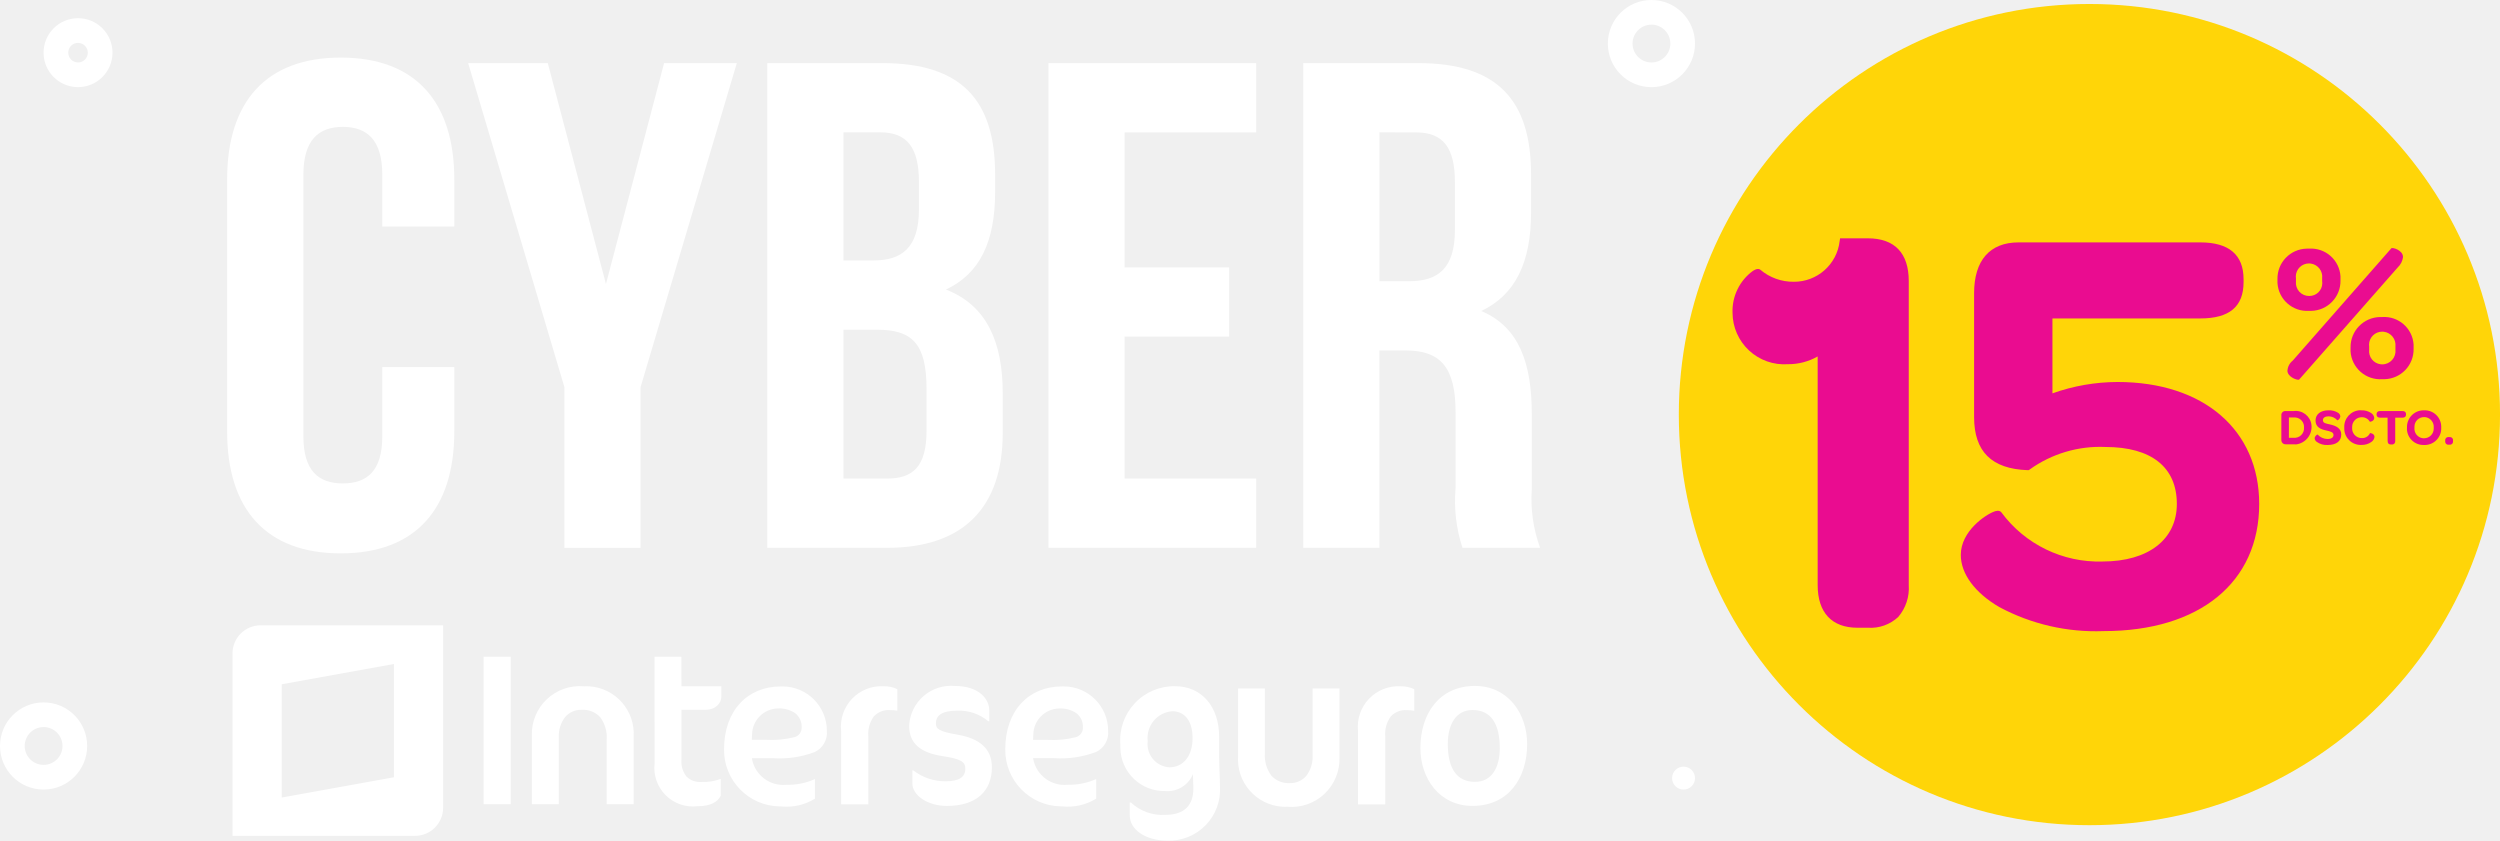
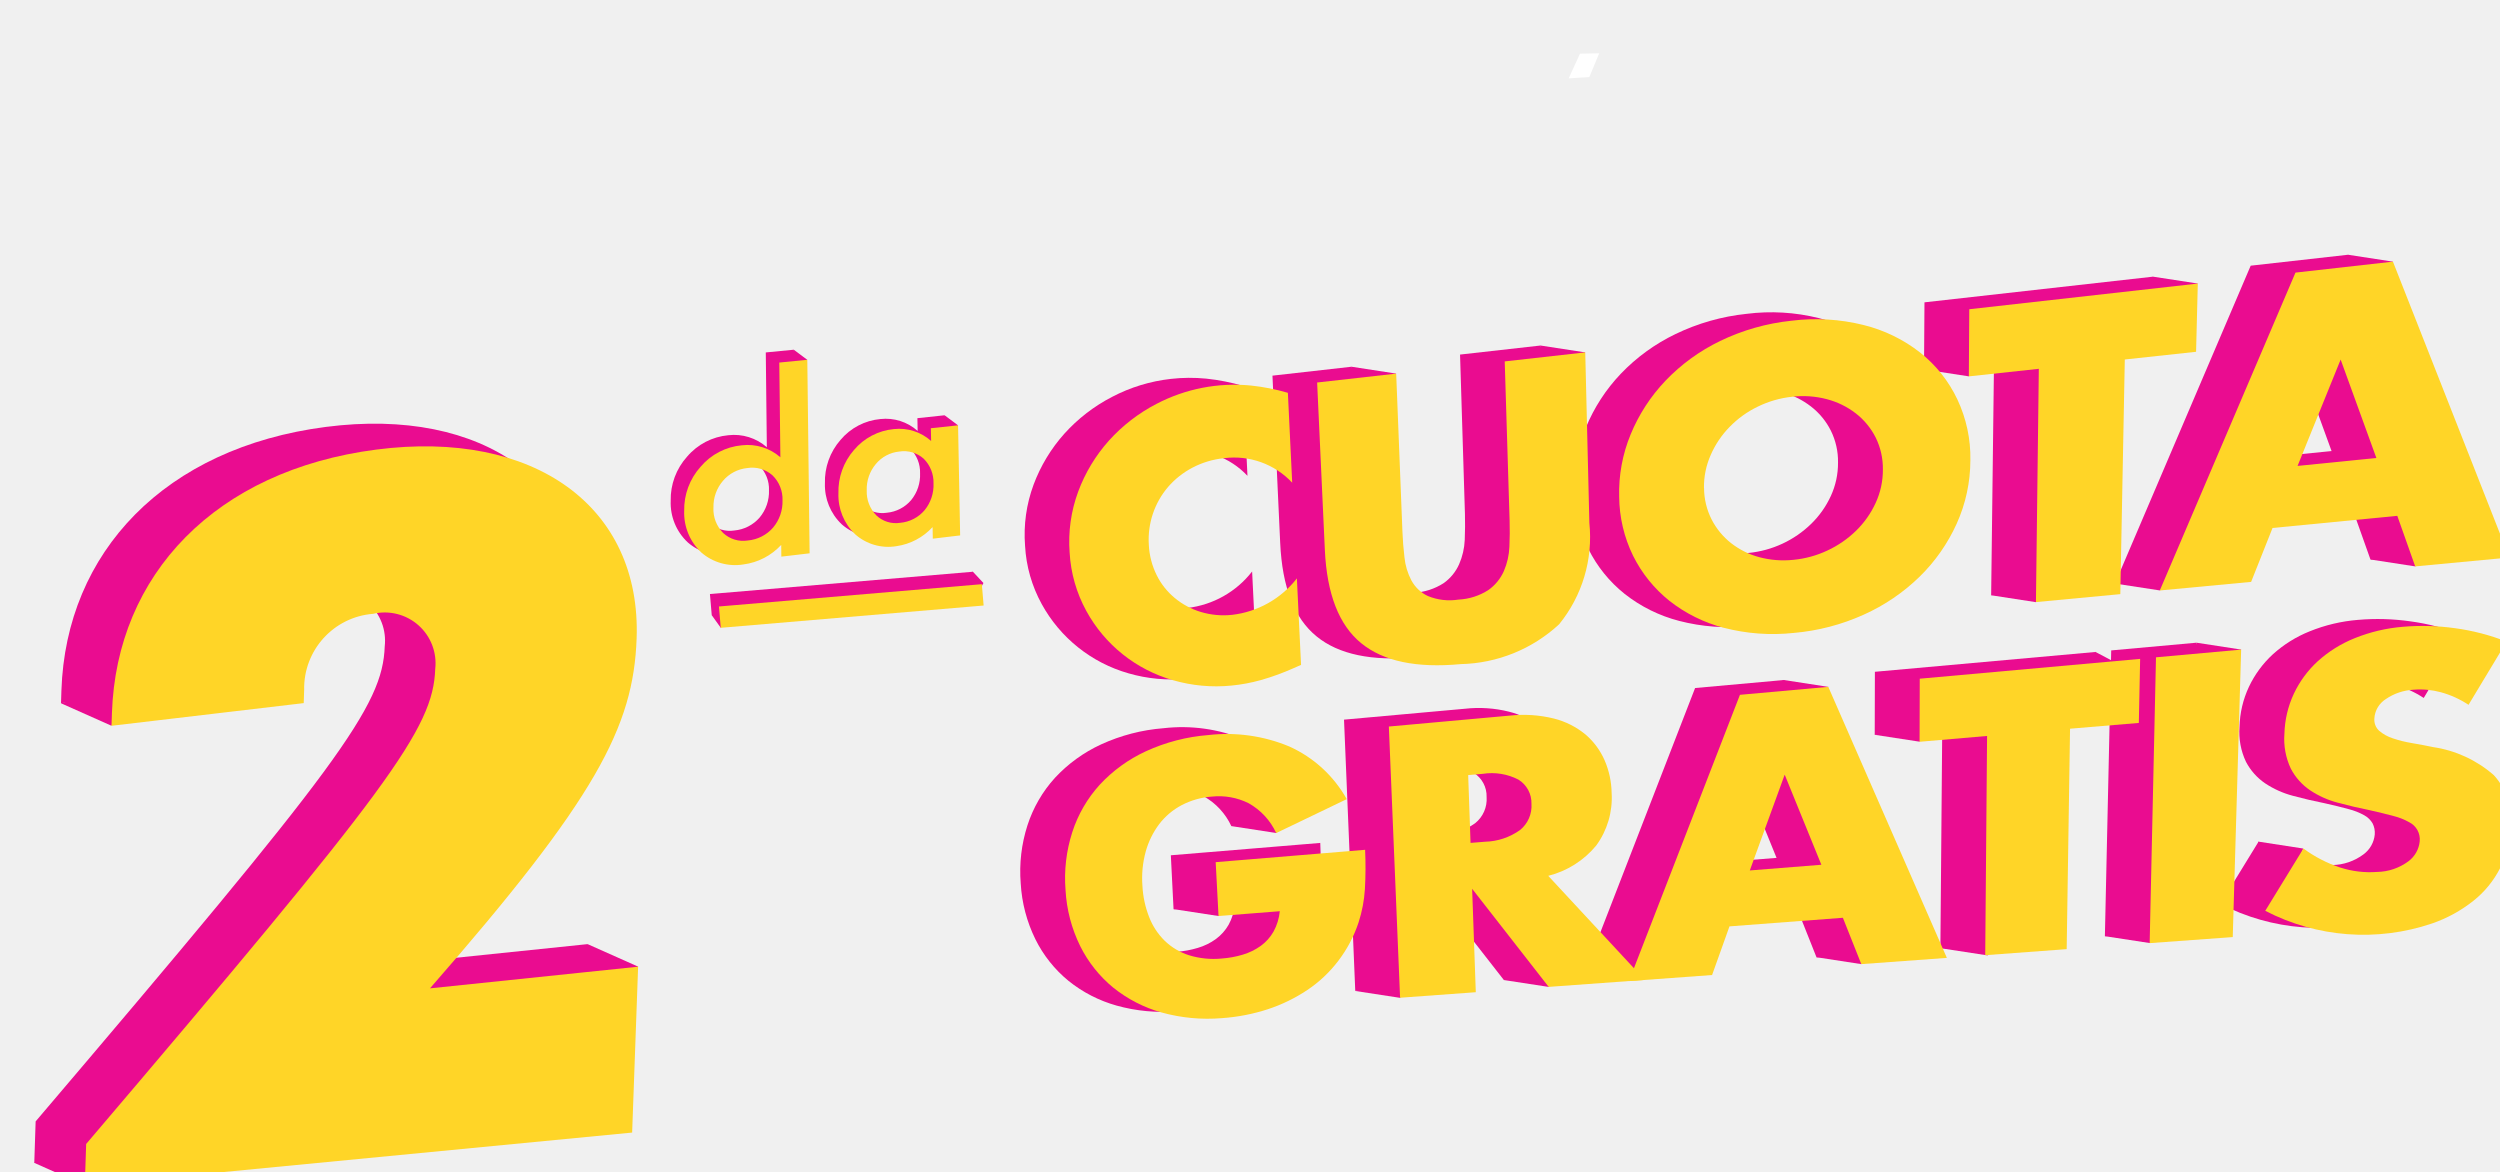
- <svg xmlns="http://www.w3.org/2000/svg" width="171.115" height="57.541" viewBox="0 0 171.115 57.541">
+ <svg xmlns="http://www.w3.org/2000/svg" width="127.947" height="59.969" viewBox="0 0 127.947 59.969">
  <defs>
-     <style>.a,.b{fill:#fff;}.b{fill-rule:evenodd;}.c{fill:#ffd508;}.d{fill:#ea0c90;}</style>
+     <style>.a{fill:#ea0c90;}.b{fill:#ffd527;}.c{fill:#fff;}</style>
  </defs>
-   <g transform="translate(-1095.731 -1670.03)">
-     <g transform="translate(1111.277 1670.303)">
-       <g transform="translate(0 3.669)">
-         <g transform="translate(0.369 38.858)">
-           <g transform="translate(0 0)">
-             <g transform="translate(17.188 2.149)">
-               <path class="a" d="M1174.118,1748.214c-2.268,0-3.876,1.637-3.883,4.29a3.865,3.865,0,0,0,3.808,3.921h.091a3.7,3.7,0,0,0,2.324-.53v-1.342a4.5,4.5,0,0,1-1.949.392,2.18,2.18,0,0,1-2.353-1.726l-.014-.095h1.417a6.88,6.88,0,0,0,2.865-.413,1.456,1.456,0,0,0,.849-1.459,3.037,3.037,0,0,0-3.036-3.039l-.124,0m.923,3.476a6.448,6.448,0,0,1-1.915.178h-.988l.005-.085.015-.27a1.808,1.808,0,0,1,1.78-1.793,1.929,1.929,0,0,1,1.165.32,1.16,1.16,0,0,1,.449.969.659.659,0,0,1-.511.681m3.213-.416v5.011h1.861v-4.651a2.054,2.054,0,0,1,.379-1.372,1.376,1.376,0,0,1,1.1-.429,2.981,2.981,0,0,1,.506.041V1748.4a2.056,2.056,0,0,0-.942-.2,2.772,2.772,0,0,0-2.905,3.064m-24.47,5.011h1.858v-10.094h-1.858Zm6.867-8.071a3.282,3.282,0,0,0-3.566,3.364v4.705h1.847V1751.7a2.112,2.112,0,0,1,.428-1.387,1.424,1.424,0,0,1,1.127-.5,1.6,1.6,0,0,1,1.269.495,2.277,2.277,0,0,1,.452,1.541v4.424h1.845v-4.6a3.255,3.255,0,0,0-3.028-3.467,3.166,3.166,0,0,0-.37,0m6.665-2.026h-1.838l.006,7.283a2.645,2.645,0,0,0,2.951,2.948c.853,0,1.366-.279,1.577-.723v-1.148a3.383,3.383,0,0,1-1.336.212,1.321,1.321,0,0,1-1-.359,1.657,1.657,0,0,1-.355-1.171v-3.409h1.61c.784,0,1.116-.5,1.12-.874v-.737h-2.729Z" transform="translate(-1153.78 -1746.178)" />
-               <g transform="translate(35.704 2.034)">
-                 <path class="a" d="M1214.613,1753.787a1.455,1.455,0,0,0,.849-1.459,3.036,3.036,0,0,0-3.035-3.037c-.041,0-.082,0-.123,0-2.269,0-3.878,1.637-3.883,4.29a3.864,3.864,0,0,0,3.807,3.921h.089a3.7,3.7,0,0,0,2.326-.53v-1.342a4.5,4.5,0,0,1-1.95.392,2.18,2.18,0,0,1-2.352-1.726l-.013-.095h1.417a6.867,6.867,0,0,0,2.864-.413m-4.288-.84.006-.085.013-.27a1.807,1.807,0,0,1,1.778-1.792,1.92,1.92,0,0,1,1.166.32,1.15,1.15,0,0,1,.45.97.661.661,0,0,1-.511.681,6.433,6.433,0,0,1-1.915.178Z" transform="translate(-1208.421 -1749.291)" />
-               </g>
-               <g transform="translate(59.848 2.026)">
-                 <path class="a" d="M1245.37,1752.349v5.01h1.863v-4.65a2.051,2.051,0,0,1,.379-1.372,1.374,1.374,0,0,1,1.1-.428,3.1,3.1,0,0,1,.506.04v-1.473a2.075,2.075,0,0,0-.942-.2,2.773,2.773,0,0,0-2.905,3.065" transform="translate(-1245.37 -1749.278)" />
-               </g>
-               <g transform="translate(29.124 2.002)">
-                 <path class="a" d="M1200.943,1757.454c-1.358,0-2.371-.742-2.371-1.542v-.889h.065a3.545,3.545,0,0,0,2.217.743c.9,0,1.342-.277,1.342-.86,0-.451-.262-.668-1.535-.858-1.558-.233-2.31-.888-2.31-2.082a2.872,2.872,0,0,1,3.133-2.723c1.674,0,2.352.915,2.352,1.674v.741h-.066a3.111,3.111,0,0,0-2.107-.726c-1.124,0-1.479.362-1.479.872,0,.392.22.554,1.479.772,1.53.262,2.352.976,2.352,2.229,0,1.66-1.095,2.648-3.077,2.648" transform="translate(-1198.351 -1749.242)" />
-               </g>
-               <g transform="translate(43.577 2.022)">
-                 <path class="a" d="M1227.262,1755.115c.014.319.029.742.029,1a3.491,3.491,0,0,1-3.614,3.724c-1.521,0-2.56-.784-2.56-1.717v-.889h.082a3.15,3.15,0,0,0,2.343.844c1.326,0,1.927-.669,1.927-1.805,0-.115,0-.276-.012-.409,0-.115-.013-.32-.013-.392v-.188a1.88,1.88,0,0,1-1.9,1.163,3,3,0,0,1-3.071-2.939c0-.078,0-.158,0-.236a3.693,3.693,0,0,1,3.749-4c1.836,0,3.011,1.427,3.011,3.437v1.339c0,.262.013.714.027,1.063m-4.914-2.082a1.592,1.592,0,0,0,1.48,1.794c.925,0,1.589-.735,1.589-2,0-1.235-.582-1.839-1.395-1.839a1.83,1.83,0,0,0-1.674,2.043" transform="translate(-1220.469 -1749.273)" />
-               </g>
-               <g transform="translate(64.117 2.001)">
-                 <path class="a" d="M1255.641,1749.241c2.265,0,3.569,1.9,3.569,3.976,0,2.358-1.3,4.235-3.737,4.235-2.266,0-3.569-1.878-3.569-3.96,0-2.36,1.3-4.252,3.738-4.252m-.17,1.648c-1.122,0-1.693.971-1.693,2.322,0,1.623.571,2.595,1.865,2.595,1.138,0,1.693-.972,1.693-2.307,0-1.638-.584-2.609-1.865-2.609" transform="translate(-1251.903 -1749.241)" />
-               </g>
-               <g transform="translate(51.626 2.169)">
-                 <path class="a" d="M1236.185,1757.6a3.282,3.282,0,0,0,3.554-3.376V1749.5H1237.9v4.589a2.129,2.129,0,0,1-.428,1.39,1.417,1.417,0,0,1-1.122.5,1.6,1.6,0,0,1-1.266-.5,2.3,2.3,0,0,1-.449-1.547V1749.5H1232.8v4.618a3.253,3.253,0,0,0,3.014,3.477,3.2,3.2,0,0,0,.376,0" transform="translate(-1232.787 -1749.497)" />
-               </g>
-             </g>
-             <path class="b" d="M1129.4,1742.889a1.925,1.925,0,0,0-1.925,1.925h0V1757.3h12.489a1.926,1.926,0,0,0,1.927-1.926V1742.89Zm9.124,10.4-7.681,1.388v-7.754l7.681-1.388Z" transform="translate(-1127.476 -1742.889)" />
-           </g>
+   <g transform="matrix(0.998, 0.07, -0.07, 0.998, -4853.099, -3485.491)">
+     <g transform="translate(5136.958 3140.563)">
+       <g transform="translate(0 10.406)">
+         <path class="a" d="M5955.7,3512.374a4.067,4.067,0,0,0-3.562-1.008,4.414,4.414,0,0,0-1.583.6,4.247,4.247,0,0,0-1.171,1.067,4.147,4.147,0,0,0-.778,3.025,3.909,3.909,0,0,0,.512,1.523,3.618,3.618,0,0,0,1.007,1.1,3.809,3.809,0,0,0,1.374.616,4.07,4.07,0,0,0,1.614.033,4.909,4.909,0,0,0,3.167-2.092l.525,4.4-.381.2a12.589,12.589,0,0,1-1.6.715,8.689,8.689,0,0,1-1.5.391,7.907,7.907,0,0,1-2.993-.067,7.357,7.357,0,0,1-4.674-3.227,6.963,6.963,0,0,1-1.056-2.912,7.352,7.352,0,0,1,.216-3.146,8.22,8.22,0,0,1,1.385-2.709,8.6,8.6,0,0,1,2.3-2.049,8.508,8.508,0,0,1,2.943-1.133,8.613,8.613,0,0,1,1.8-.14,10.692,10.692,0,0,1,1.917.24Z" transform="translate(-5944.514 -3507.558)" />
+       </g>
+       <g transform="translate(12.095 7.523)">
+         <path class="a" d="M6103.17,3472.449l.883,8.045q.071.638.2,1.3a3.235,3.235,0,0,0,.436,1.152,1.857,1.857,0,0,0,.895.738,2.892,2.892,0,0,0,1.574.075,3.1,3.1,0,0,0,1.5-.6,2.362,2.362,0,0,0,.717-1.016,3.477,3.477,0,0,0,.2-1.267q-.02-.681-.083-1.325l-.82-8.112,4.075-.75.822,8.691a7.038,7.038,0,0,1-1.181,5.277,7.653,7.653,0,0,1-4.878,2.385q-3.366.556-5.154-.711c-1.2-.844-1.925-2.384-2.187-4.63l-.994-8.515Z" transform="translate(-6099.167 -3470.689)" />
+       </g>
+       <g transform="translate(27.883 4.977)">
+         <path class="a" d="M6301.07,3447.93a7.816,7.816,0,0,1,.365-3.219,8.914,8.914,0,0,1,1.586-2.865,9.677,9.677,0,0,1,2.647-2.223,10.956,10.956,0,0,1,3.567-1.29,10.042,10.042,0,0,1,3.684-.042,7.658,7.658,0,0,1,3.007,1.212,6.75,6.75,0,0,1,2.061,2.253,7.009,7.009,0,0,1,.879,3.067,7.894,7.894,0,0,1-.472,3.271,8.918,8.918,0,0,1-1.7,2.838,9.89,9.89,0,0,1-2.714,2.139,11.025,11.025,0,0,1-3.51,1.185,9.963,9.963,0,0,1-3.582-.011,7.558,7.558,0,0,1-2.883-1.186,6.817,6.817,0,0,1-2.01-2.164A7.032,7.032,0,0,1,6301.07,3447.93Zm4.3-.751a3.568,3.568,0,0,0,.5,1.583,3.674,3.674,0,0,0,1.076,1.138,4.021,4.021,0,0,0,1.493.614,4.763,4.763,0,0,0,1.748.014,5.334,5.334,0,0,0,3.093-1.712,4.767,4.767,0,0,0,.9-1.488,4.017,4.017,0,0,0,.247-1.729,3.55,3.55,0,0,0-.483-1.611,3.6,3.6,0,0,0-1.1-1.158,4.111,4.111,0,0,0-1.531-.621,4.777,4.777,0,0,0-1.773,0,5.252,5.252,0,0,0-1.719.627,5.128,5.128,0,0,0-1.367,1.132,4.843,4.843,0,0,0-.864,1.5A4.026,4.026,0,0,0,6305.37,3447.179Z" transform="translate(-6301.035 -3438.142)" />
+       </g>
+       <g transform="translate(45.113 1.817)">
+         <path class="a" d="M6529.464,3401.865l.609,11.99-4.273.708-.689-11.914-3.545.637-.217-3.43,11.57-2.128.155,3.489Z" transform="translate(-6521.349 -3397.728)" />
+       </g>
+       <g transform="translate(55.838 0)">
+         <path class="a" d="M6670.336,3387.454l-6.324,1.066-.9,2.827-4.628.766,5.788-16.707,4.931-.907,7.007,14.682-4.775.79Zm-1.274-2.879-2.178-4.893-1.816,5.582Z" transform="translate(-6658.481 -3374.499)" />
+       </g>
+       <g transform="translate(0.994 28.264)">
+         <path class="a" d="M5964.863,3742.485l7.581-1.165a19.025,19.025,0,0,1,.13,2.007,6.76,6.76,0,0,1-1.1,3.754,6.573,6.573,0,0,1-1.476,1.6,8.253,8.253,0,0,1-1.949,1.122,9.567,9.567,0,0,1-2.3.618,8.767,8.767,0,0,1-3.117-.071,6.886,6.886,0,0,1-2.546-1.093,6.462,6.462,0,0,1-1.833-2,7.412,7.412,0,0,1-.951-2.805,7.689,7.689,0,0,1,.137-2.982,6.649,6.649,0,0,1,1.231-2.519,7.494,7.494,0,0,1,2.234-1.872,9.417,9.417,0,0,1,3.132-1.052,8.288,8.288,0,0,1,4.169.292,6.366,6.366,0,0,1,3.12,2.481l-3.477,1.984a3.387,3.387,0,0,0-1.516-1.425,3.426,3.426,0,0,0-1.9-.2,3.97,3.97,0,0,0-1.511.545,3.5,3.5,0,0,0-1.074,1.042,4.211,4.211,0,0,0-.591,1.449,5.543,5.543,0,0,0,.4,3.33,3.492,3.492,0,0,0,.883,1.159,3.144,3.144,0,0,0,1.291.653,4.266,4.266,0,0,0,1.683.051,4.951,4.951,0,0,0,1.06-.274,3.038,3.038,0,0,0,.886-.513,2.353,2.353,0,0,0,.6-.774,2.624,2.624,0,0,0,.242-1.062l-3.106.466Z" transform="translate(-5957.223 -3735.89)" />
+       </g>
+       <g transform="translate(16.985 26.221)">
+         <path class="a" d="M6175.652,3722.884l-4.88.7-4.256-4.733.555,5.266-3.843.553-1.544-13.8,6.125-.988a6.4,6.4,0,0,1,2.266-.009,4.088,4.088,0,0,1,1.669.7,3.681,3.681,0,0,1,1.071,1.25,4.344,4.344,0,0,1,.473,1.645,4.109,4.109,0,0,1-.6,2.736,4.638,4.638,0,0,1-2.338,1.717Zm-9.382-6.367.738-.112a3.216,3.216,0,0,0,1.737-.718,1.571,1.571,0,0,0,.492-1.38,1.4,1.4,0,0,0-.753-1.191,2.966,2.966,0,0,0-1.837-.167l-.741.117Z" transform="translate(-6161.683 -3709.773)" />
+       </g>
+       <g transform="translate(30.151 23.72)">
+         <path class="a" d="M6340.718,3689.52l-5.756.845-.713,2.545-4.219.606,4.637-15,4.481-.723,7.021,13.406-4.342.625Zm-1.286-2.628-2.193-4.468-1.439,5.013Z" transform="translate(-6330.03 -3677.788)" />
+       </g>
+       <g transform="translate(43.905 21.169)">
+         <path class="a" d="M6513.751,3649l.616,11.261-4.133.594-.691-11.193-3.424.539-.217-3.22,11.176-1.8.16,3.273Z" transform="translate(-6505.902 -3645.174)" />
+       </g>
+       <g transform="translate(55.891 20.342)">
+         <path class="a" d="M6663.469,3634.6l.6,14.7-4.218.606-.7-14.608Z" transform="translate(-6659.154 -3634.601)" />
+       </g>
+       <g transform="translate(62.362 18.457)">
+         <path class="a" d="M6751.533,3614.38a4.908,4.908,0,0,0-1.463-.545,4.124,4.124,0,0,0-1.4-.03,2.766,2.766,0,0,0-1.381.58,1.253,1.253,0,0,0-.51,1.021.752.752,0,0,0,.289.613,1.967,1.967,0,0,0,.715.338,5.7,5.7,0,0,0,.992.174c.368.037.736.081,1.1.132a6.05,6.05,0,0,1,3.2,1.212,3.392,3.392,0,0,1,1.05,2.608,5.058,5.058,0,0,1-.4,2.125,5.205,5.205,0,0,1-1.245,1.754,7.123,7.123,0,0,1-2.021,1.3,10.9,10.9,0,0,1-8.565-.046l1.727-3.315a6.626,6.626,0,0,0,1.949.842,4.971,4.971,0,0,0,1.885.092,2.735,2.735,0,0,0,1.568-.661,1.424,1.424,0,0,0,.5-1.052,1.066,1.066,0,0,0-.149-.557,1.11,1.11,0,0,0-.454-.385,3.29,3.29,0,0,0-.823-.259c-.337-.068-.746-.138-1.222-.211-.568-.072-1.122-.162-1.667-.269a4.728,4.728,0,0,1-1.46-.536,3.034,3.034,0,0,1-1.057-1.031,3.539,3.539,0,0,1-.454-1.761,5.083,5.083,0,0,1,.336-2.075,5.383,5.383,0,0,1,1.1-1.741,6.294,6.294,0,0,1,1.8-1.308,8.362,8.362,0,0,1,2.429-.759,11.74,11.74,0,0,1,2.659-.113,11.327,11.327,0,0,1,2.681.495Z" transform="translate(-6741.889 -3610.49)" />
+       </g>
+       <g transform="translate(15.681 9.284)">
+         <path class="a" d="M6145.433,3493.2l2.313.192-2.727,2.3Z" transform="translate(-6145.019 -3493.203)" />
+       </g>
+       <g transform="translate(25.48 7.523)">
+         <path class="a" d="M6270.5,3470.689l2.31.191s-1.774,2.879-2.266,2.4S6270.5,3470.689,6270.5,3470.689Z" transform="translate(-6270.308 -3470.689)" />
+       </g>
+       <g transform="translate(55.59 1.817)">
+         <path class="a" d="M6656.4,3397.728l2.309.191-1.9,1.7-1.5-.749Z" transform="translate(-6655.305 -3397.728)" />
+       </g>
+       <g transform="translate(45.331 5.718)">
+         <path class="a" d="M6524.131,3449.266l2.312.191.938-1.368-2.33-.478Z" transform="translate(-6524.131 -3447.611)" />
+       </g>
+       <g transform="translate(55.838 16.592)">
+         <path class="a" d="M6658.481,3587.671l2.311.19,1.1-.756-.156-.457Z" transform="translate(-6658.481 -3586.649)" />
+       </g>
+       <g transform="translate(68.79 14.004)">
+         <path class="a" d="M6824.086,3555.022l2.313.192.512-.456-.018-.89-.9-.313Z" transform="translate(-6824.086 -3553.554)" />
+       </g>
+       <g transform="translate(64.979)">
+         <path class="a" d="M6776.938,3374.5l2.31.191-1.12,1.991-2.77-.276Z" transform="translate(-6775.357 -3374.499)" />
+       </g>
+       <g transform="translate(59.773 20.342)">
+         <path class="a" d="M6709.224,3634.6l2.311.192-2.747,2.59Z" transform="translate(-6708.787 -3634.602)" />
+       </g>
+       <g transform="translate(54.253 21.169)">
+         <path class="a" d="M6639.04,3645.174l1.906.842.351.575-2.679.625-.4-.521Z" transform="translate(-6638.213 -3645.174)" />
+       </g>
+       <g transform="translate(49.563 16.71)">
+         <path class="a" d="M6578.239,3590.1l2.309.192,1.483-.957-1.208-1.177Z" transform="translate(-6578.239 -3588.155)" />
+       </g>
+       <g transform="translate(64.086 30.27)">
+         <path class="a" d="M6763.934,3761.543l2.31.192-.353,1.229-1.866-.5Z" transform="translate(-6763.934 -3761.543)" />
+       </g>
+       <g transform="translate(41.948 36.375)">
+         <path class="a" d="M6480.874,3840.974l2.313.191.549-.6-.941-.965Z" transform="translate(-6480.874 -3839.597)" />
+       </g>
+       <g transform="translate(48.238 35.352)">
+         <path class="a" d="M6561.294,3828.019l2.437.2.6-1.081-.841-.613Z" transform="translate(-6561.294 -3826.525)" />
+       </g>
+       <g transform="translate(56.589 34.396)">
+         <path class="a" d="M6668.073,3815.543l2.313.19.574-.771-.414-.668Z" transform="translate(-6668.073 -3814.294)" />
+       </g>
+       <g transform="translate(44.122 25.006)">
+         <path class="a" d="M6508.674,3695.419l2.312.191.67-.905-.252-.472Z" transform="translate(-6508.674 -3694.233)" />
+       </g>
+       <g transform="translate(18.529 39.739)">
+         <path class="a" d="M6181.43,3884l2.31.19,1.022-.959-.481-.612Z" transform="translate(-6181.43 -3882.615)" />
+       </g>
+       <g transform="translate(26.074 38.824)">
+         <path class="a" d="M6277.9,3872.13l2.313.19.911-1.294-1.624-.106Z" transform="translate(-6277.903 -3870.92)" />
+       </g>
+       <g transform="translate(37.407 23.72)">
+         <path class="a" d="M6424.677,3677.788l2.311.192-.835,2.03-3.338-.776Z" transform="translate(-6422.814 -3677.788)" />
+       </g>
+       <g transform="translate(11.625 30.764)">
+         <path class="a" d="M6093.154,3770.251l2.313.191.554-1.42-1.858-1.163Z" transform="translate(-6093.154 -3767.86)" />
+       </g>
+       <g transform="translate(8.982 36.307)">
+         <path class="a" d="M6059.365,3840.028l2.313.191.637-1.236-1.876-.247Z" transform="translate(-6059.365 -3838.736)" />
+       </g>
+     </g>
+     <g transform="translate(5088.378 3156.211)">
+       <path class="a" d="M5351.134,3600.414l.29,8.487-27.743,4.656-.079-2.121c14.24-19.322,16.221-22.433,16.114-25.486a2.6,2.6,0,0,0-3.374-2.593,3.824,3.824,0,0,0-3.241,4.12l.024.683L5323.4,3590l-.025-.647c-.261-7.089,4.424-12.758,12.547-14.395,7.986-1.608,13.733,1.961,13.963,8.71.155,4.518-1.5,8.31-9.294,18.592Z" transform="translate(-5323.365 -3574.581)" />
+       <g transform="translate(0.034 14.377)">
+         <path class="a" d="M5323.8,3759.463l2.661.969.488-1.364-.011-.653Z" transform="translate(-5323.804 -3758.415)" />
+       </g>
+       <g transform="translate(26.181 25.833)">
+         <path class="a" d="M5659.708,3904.888l2.659.968-2.167,2-2.081-.495Z" transform="translate(-5658.119 -3904.888)" />
+       </g>
+       <g transform="translate(0.315 37.148)">
+         <path class="a" d="M5327.392,4051.4l2.659.97.732-1.751s.3-.468-.01-.573-1.411-.475-1.411-.475l-.693.4Z" transform="translate(-5327.392 -4049.573)" />
+       </g>
+       <g transform="translate(2.659 0.97)">
+         <path class="b" d="M5385.135,3612.815l.289,8.486-27.742,4.656-.079-2.12c14.239-19.322,16.22-22.433,16.113-25.486a2.6,2.6,0,0,0-3.371-2.594,3.825,3.825,0,0,0-3.243,4.12l.025.684-9.727,1.845-.024-.649c-.263-7.088,4.422-12.758,12.545-14.393,7.987-1.609,13.734,1.96,13.963,8.709.156,4.518-1.5,8.309-9.293,18.592Z" transform="translate(-5357.366 -3586.981)" />
+       </g>
+     </g>
+     <g transform="translate(5118.787 3150.973)">
+       <g transform="translate(0)">
+         <path class="a" d="M5716.5,3507.85l1.42-.239.81,9.866-1.431.273-.047-.6a3.174,3.174,0,0,1-1.857,1.134,2.635,2.635,0,0,1-2.2-.464,2.764,2.764,0,0,1-1.016-2.057,3.268,3.268,0,0,1,.679-2.314,3.142,3.142,0,0,1,2.026-1.24,2.542,2.542,0,0,1,2.009.475Zm-2.84,7.636a1.724,1.724,0,0,0,.587,1.263,1.5,1.5,0,0,0,1.284.3,1.94,1.94,0,0,0,1.245-.75,2.061,2.061,0,0,0,.381-1.423,1.689,1.689,0,0,0-.6-1.239,1.56,1.56,0,0,0-1.311-.283,1.875,1.875,0,0,0-1.2.742A2.014,2.014,0,0,0,5713.66,3515.486Z" transform="translate(-5712.165 -3507.611)" />
+         <g transform="translate(7.809 2.805)">
+           <path class="a" d="M5816.511,3543.728l1.377-.245.5,5.611-1.384.263-.053-.592a3.1,3.1,0,0,1-1.776,1.107,2.554,2.554,0,0,1-2.149-.46,2.764,2.764,0,0,1-1-2.023,3.226,3.226,0,0,1,.639-2.276,3.026,3.026,0,0,1,1.96-1.208,2.447,2.447,0,0,1,1.944.473Zm-3.051,3.4a1.734,1.734,0,0,0,.58,1.243,1.445,1.445,0,0,0,1.246.293,1.856,1.856,0,0,0,1.2-.733,2.025,2.025,0,0,0,.359-1.4,1.7,1.7,0,0,0-.589-1.221,1.506,1.506,0,0,0-1.272-.28,1.78,1.78,0,0,0-1.154.726A1.978,1.978,0,0,0,5813.46,3547.123Z" transform="translate(-5812.013 -3543.482)" />
        </g>
-         <g transform="translate(0 0)">
-           <path class="a" d="M1142.46,1704.605v4.409c0,5.309-2.654,8.342-7.773,8.342s-7.776-3.033-7.776-8.342v-17.251c0-5.308,2.654-8.342,7.776-8.342s7.773,3.033,7.773,8.342v3.223h-4.929v-3.555c0-2.37-1.045-3.267-2.7-3.267s-2.7.9-2.7,3.267v17.915c0,2.37,1.046,3.222,2.7,3.222s2.7-.85,2.7-3.222v-4.74Z" transform="translate(-1126.911 -1683.422)" />
-           <g transform="translate(16.497 0.377)">
-             <path class="a" d="M1158.746,1706.18,1152.158,1684h5.451l3.981,15.119L1165.57,1684h4.977l-6.588,22.181v11h-5.213Z" transform="translate(-1152.158 -1683.999)" />
-           </g>
-           <g transform="translate(36.973 0.378)">
-             <path class="a" d="M1199.087,1691.631v1.185c0,3.412-1.046,5.593-3.365,6.683,2.8,1.09,3.886,3.6,3.886,7.109v2.7c0,5.119-2.7,7.869-7.915,7.869h-8.2V1684h7.867C1196.763,1684,1199.087,1686.512,1199.087,1691.631Zm-10.38-2.892v8.769h2.038c1.943,0,3.128-.852,3.128-3.507v-1.851c0-2.369-.805-3.411-2.654-3.411Zm0,13.509v10.189h2.986c1.754,0,2.7-.806,2.7-3.267v-2.891c0-3.081-1-4.029-3.365-4.029Z" transform="translate(-1183.494 -1684.001)" />
-           </g>
-           <g transform="translate(56.216 0.377)">
-             <path class="a" d="M1218.154,1697.981h7.156v4.739h-7.156v9.716h9.008v4.739h-14.218V1684h14.218v4.74h-9.005Z" transform="translate(-1212.943 -1683.999)" />
-           </g>
-           <g transform="translate(73.653 0.378)">
-             <path class="a" d="M1250.53,1717.176a10.212,10.212,0,0,1-.474-4.077v-5.213c0-3.081-1.045-4.218-3.413-4.218h-1.8v13.508h-5.213V1684h7.867c5.4,0,7.726,2.512,7.726,7.631v2.606c0,3.411-1.09,5.64-3.413,6.73,2.606,1.09,3.463,3.6,3.463,7.061v5.118a9.774,9.774,0,0,0,.569,4.029Zm-5.685-28.438v10.19h2.038c1.944,0,3.128-.852,3.128-3.506v-3.267c0-2.37-.805-3.412-2.654-3.412Z" transform="translate(-1239.627 -1684)" />
+         <g transform="translate(5.49 0)">
+           <path class="a" d="M5782.63,3507.611l.724.466-.3.45-.688-.143Z" transform="translate(-5782.367 -3507.611)" />
+         </g>
+         <g transform="translate(13.328 2.805)">
+           <path class="a" d="M5882.932,3543.481l.723.466-.372.727-.706-.089v-.094Z" transform="translate(-5882.576 -3543.481)" />
+         </g>
+         <g transform="translate(0.723 0.466)">
+           <path class="b" d="M5725.74,3513.806l1.42-.241.81,9.867-1.43.271-.049-.6a3.178,3.178,0,0,1-1.857,1.133,2.635,2.635,0,0,1-2.2-.464,2.784,2.784,0,0,1-1.016-2.058,3.274,3.274,0,0,1,.682-2.312,3.134,3.134,0,0,1,2.026-1.24,2.546,2.546,0,0,1,2.009.474Zm-2.842,7.634a1.735,1.735,0,0,0,.589,1.265,1.5,1.5,0,0,0,1.284.294,1.941,1.941,0,0,0,1.245-.751,2.065,2.065,0,0,0,.382-1.422,1.7,1.7,0,0,0-.6-1.239,1.562,1.562,0,0,0-1.312-.283,1.873,1.873,0,0,0-1.2.743A2.016,2.016,0,0,0,5722.9,3521.439Z" transform="translate(-5721.403 -3513.565)" />
+           <g transform="translate(7.809 2.805)">
+             <path class="b" d="M5825.75,3549.68l1.378-.245.5,5.61-1.384.264-.052-.592a3.1,3.1,0,0,1-1.777,1.105,2.552,2.552,0,0,1-2.149-.459,2.769,2.769,0,0,1-1-2.023,3.24,3.24,0,0,1,.64-2.276,3.033,3.033,0,0,1,1.96-1.208,2.448,2.448,0,0,1,1.943.474Zm-3.05,3.4a1.728,1.728,0,0,0,.58,1.243,1.443,1.443,0,0,0,1.245.293,1.845,1.845,0,0,0,1.2-.733,2.033,2.033,0,0,0,.358-1.4,1.712,1.712,0,0,0-.587-1.22,1.51,1.51,0,0,0-1.273-.28,1.783,1.783,0,0,0-1.157.726A1.986,1.986,0,0,0,5822.7,3553.076Z" transform="translate(-5821.252 -3549.435)" />
          </g>
        </g>
      </g>
-       <g transform="translate(99.362 0)">
-         <circle class="c" cx="28.104" cy="28.104" r="28.104" />
-         <g transform="translate(3.675 16.039)">
-           <path class="d" d="M1309.251,1707.855h-1.9l-.03.189a3.14,3.14,0,0,1-3.149,2.785,3.475,3.475,0,0,1-2.281-.825l-.037-.023c-.116-.058-.264-.027-.465.1a3.4,3.4,0,0,0-1.4,2.877,3.542,3.542,0,0,0,3.793,3.513,4.061,4.061,0,0,0,2.034-.53v15.649c0,1.882.967,2.919,2.721,2.919h.714a2.769,2.769,0,0,0,2.089-.747,3.039,3.039,0,0,0,.711-2.171v-20.813C1312.051,1708.867,1311.083,1707.855,1309.251,1707.855Z" transform="translate(-1299.987 -1707.855)" />
-           <g transform="translate(15.627 0.28)">
-             <path class="d" d="M1339.136,1717.918a13.347,13.347,0,0,0-4.453.778v-5.128h10.124c1.991,0,2.958-.812,2.958-2.483v-.2c0-1.674-1-2.522-2.958-2.522h-12.448c-1.959,0-3.038,1.234-3.038,3.474v8.484c0,2.357,1.2,3.546,3.664,3.632h.08l.063-.048a8.255,8.255,0,0,1,5.177-1.539c3.154,0,4.893,1.385,4.893,3.9,0,2.43-1.95,3.939-5.089,3.939a8.288,8.288,0,0,1-6.922-3.366c-.14-.175-.4-.084-.483-.055-.588.206-2.293,1.338-2.293,2.969,0,1.29.958,2.59,2.628,3.567a13.987,13.987,0,0,0,7.147,1.649c6.569,0,10.649-3.336,10.649-8.706C1348.834,1721.2,1345.028,1717.918,1339.136,1717.918Z" transform="translate(-1328.412 -1708.364)" />
+       <g transform="translate(2.35 10.682)">
+         <g transform="translate(12.531)">
+           <path class="a" d="M5903.243,3644.2l.582.542-.275.616-1.109-.1.118-.6Z" transform="translate(-5902.439 -3644.197)" />
+         </g>
+         <g transform="translate(0 0.009)">
+           <g transform="translate(0 0)">
+             <rect class="a" width="13.497" height="1.095" transform="matrix(0.988, -0.154, 0.154, 0.988, 0, 2.077)" />
          </g>
-         </g>
-         <g transform="translate(40.974 16.708)">
-           <path class="d" d="M1367.834,1711.3v-.107a2.047,2.047,0,0,1,2.011-2.083c.054,0,.108,0,.162,0a2.022,2.022,0,0,1,2.141,1.9c0,.056,0,.113,0,.17v.107a2.045,2.045,0,0,1-2.005,2.083c-.051,0-.1,0-.154,0a2.034,2.034,0,0,1-2.154-1.906C1367.834,1711.41,1367.833,1711.357,1367.834,1711.3Zm.684,6.157a.958.958,0,0,1,.363-.684l6.747-7.686c.067-.08.8.12.8.6a1.179,1.179,0,0,1-.362.711l-6.747,7.673c-.067.08-.805-.151-.805-.618Zm2.375-6.1v-.215a.911.911,0,0,0-.795-1.013.852.852,0,0,0-.1-.006.9.9,0,0,0-.908.885.921.921,0,0,0,.009.135v.215a.9.9,0,0,0,.912.993.885.885,0,0,0,.892-.876.86.86,0,0,0-.007-.118Zm1.945,4.628v-.11a2.055,2.055,0,0,1,2.027-2.083c.049,0,.1,0,.146,0a2.016,2.016,0,0,1,2.141,1.881c0,.062,0,.124,0,.185v.107a2.04,2.04,0,0,1-2,2.082c-.048,0-.1,0-.146,0a2.037,2.037,0,0,1-2.169-1.9c0-.056-.005-.112,0-.168Zm3.071.04v-.214a.917.917,0,0,0-.809-1.014c-.03,0-.06-.005-.09-.005a.9.9,0,0,0-.907.885.853.853,0,0,0,.009.134v.214a.9.9,0,0,0,.783,1,.809.809,0,0,0,.115.007.909.909,0,0,0,.9-1.008Z" transform="translate(-1367.833 -1709.073)" />
-         </g>
-         <g transform="translate(41.241 27.809)">
-           <g transform="translate(0 0.043)">
-             <path class="d" d="M1368.322,1729.641a.263.263,0,0,1,.236-.287h.61a1.085,1.085,0,0,1,1.213.94,1.208,1.208,0,0,1-1.052,1.343,1.15,1.15,0,0,1-.179-.007h-.541a.286.286,0,0,1-.288-.285Zm1.551.844a.644.644,0,0,0-.593-.691.729.729,0,0,0-.122,0h-.32v1.389h.313a.651.651,0,0,0,.721-.7Z" transform="translate(-1368.321 -1729.344)" />
+           <g transform="translate(0.173 2.756)">
+             <path class="a" d="M5744.427,3679.959l.506.611.113-.312.094-.679-.333-.022Z" transform="translate(-5744.427 -3679.558)" />
          </g>
-           <g transform="translate(2.28)">
-             <path class="d" d="M1372.468,1731.182c0-.144.179-.275.2-.257a.926.926,0,0,0,.675.306c.271,0,.415-.1.415-.275,0-.2-.229-.246-.495-.306-.362-.081-.735-.214-.735-.682,0-.422.337-.7.886-.7a1.118,1.118,0,0,1,.654.168.314.314,0,0,1,.158.25.339.339,0,0,1-.2.271.816.816,0,0,0-.6-.278c-.246,0-.393.1-.393.267,0,.2.2.225.485.289.411.092.77.26.77.689,0,.454-.334.718-.932.718a1.146,1.146,0,0,1-.735-.208A.327.327,0,0,1,1372.468,1731.182Z" transform="translate(-1372.468 -1729.266)" />
-           </g>
-           <g transform="translate(4.311 0.002)">
-             <path class="d" d="M1377.338,1729.271a1.109,1.109,0,0,1,.665.19.453.453,0,0,1,.207.327c0,.229-.292.281-.3.264a.622.622,0,0,0-.556-.309.655.655,0,0,0-.657.651c0,.021,0,.042,0,.063a.664.664,0,0,0,.61.715.43.43,0,0,0,.05,0,.582.582,0,0,0,.562-.341c.007-.022.309.031.309.26a.488.488,0,0,1-.22.348,1.111,1.111,0,0,1-.685.2,1.123,1.123,0,0,1-1.165-1.079c0-.036,0-.071,0-.107a1.131,1.131,0,0,1,1.071-1.188C1377.269,1729.269,1377.3,1729.269,1377.338,1729.271Z" transform="translate(-1376.162 -1729.27)" />
-           </g>
-           <g transform="translate(6.517 0.053)">
-             <path class="d" d="M1380.929,1729.815h-.514c-.155,0-.239-.078-.239-.22v-.018c0-.141.084-.215.239-.215h1.539c.158,0,.239.074.239.215v.018c0,.144-.081.22-.239.22h-.5v1.6a.212.212,0,0,1-.183.235.252.252,0,0,1-.049,0h-.074c-.141,0-.214-.081-.214-.235Z" transform="translate(-1380.176 -1729.362)" />
-           </g>
-           <g transform="translate(8.598 0.002)">
-             <path class="d" d="M1383.962,1730.46a1.14,1.14,0,0,1,1.089-1.188c.029,0,.057,0,.086,0a1.127,1.127,0,0,1,1.168,1.084c0,.034,0,.068,0,.1a1.133,1.133,0,0,1-1.075,1.188c-.032,0-.064,0-.1,0a1.128,1.128,0,0,1-1.172-1.083C1383.96,1730.529,1383.96,1730.495,1383.962,1730.46Zm1.829,0a.665.665,0,0,0-.6-.724.544.544,0,0,0-.06,0,.654.654,0,0,0-.658.649.572.572,0,0,0,0,.075.66.66,0,0,0,.588.725.644.644,0,0,0,.072,0,.66.66,0,0,0,.659-.66.6.6,0,0,0,0-.065Z" transform="translate(-1383.96 -1729.271)" />
-           </g>
-           <g transform="translate(11.214 1.833)">
-             <path class="d" d="M1388.72,1732.837a.209.209,0,0,1,.177-.235.225.225,0,0,1,.059,0h.06a.21.21,0,0,1,.239.177.2.2,0,0,1,0,.058v.05a.211.211,0,0,1-.183.236.207.207,0,0,1-.056,0h-.06a.21.21,0,0,1-.236-.18.23.23,0,0,1,0-.055Z" transform="translate(-1388.718 -1732.6)" />
+           <g transform="translate(0.504 0.603)">
+             <rect class="b" width="13.497" height="1.095" transform="matrix(0.988, -0.154, 0.154, 0.988, 0, 2.077)" />
          </g>
        </g>
      </g>
    </g>
-     <g transform="translate(1095.731 1670.03)">
-       <g transform="translate(0 0)">
-         <g transform="translate(0 0)">
-           <g transform="translate(2.983 1.249)">
-             <path class="a" d="M1117.311,1667.4a2.359,2.359,0,1,1,2.359-2.359A2.361,2.361,0,0,1,1117.311,1667.4Zm0-3.029a.67.67,0,1,0,.67.67A.67.67,0,0,0,1117.311,1664.374Z" transform="translate(-1114.953 -1662.685)" />
-           </g>
-           <g transform="translate(0 48.077)">
-             <path class="a" d="M1123.153,1793.981a2.983,2.983,0,1,1,2.983-2.983A2.986,2.986,0,0,1,1123.153,1793.981Zm0-4.278a1.294,1.294,0,1,0,1.295,1.294A1.3,1.3,0,0,0,1123.153,1789.7Z" transform="translate(-1120.17 -1788.015)" />
-           </g>
-           <g transform="translate(110.051)">
-             <path class="a" d="M1123.153,1793.981a2.983,2.983,0,1,1,2.983-2.983A2.986,2.986,0,0,1,1123.153,1793.981Zm0-4.278a1.294,1.294,0,1,0,1.295,1.294A1.3,1.3,0,0,0,1123.153,1789.7Z" transform="translate(-1120.17 -1788.015)" />
-           </g>
-           <g transform="translate(114.447 52.474)">
-             <g transform="translate(0 0)">
-               <circle class="a" cx="0.785" cy="0.785" r="0.785" />
-             </g>
-           </g>
-         </g>
+     <g transform="translate(5139.269 3140.754)">
+       <g transform="translate(0 10.406)">
+         <path class="b" d="M5985.241,3514.817a4.068,4.068,0,0,0-3.561-1.008,4.434,4.434,0,0,0-1.586.6,4.275,4.275,0,0,0-1.171,1.068,4.154,4.154,0,0,0-.776,3.024,3.909,3.909,0,0,0,.512,1.523,3.58,3.58,0,0,0,1.006,1.1,3.789,3.789,0,0,0,1.374.616,4.06,4.06,0,0,0,1.614.035,4.919,4.919,0,0,0,3.17-2.092l.522,4.4-.381.2a12.418,12.418,0,0,1-1.605.715,8.679,8.679,0,0,1-1.5.391,7.932,7.932,0,0,1-2.993-.066,7.348,7.348,0,0,1-4.674-3.228,7.027,7.027,0,0,1-1.058-2.912,7.4,7.4,0,0,1,.218-3.145,8.185,8.185,0,0,1,1.384-2.71,8.6,8.6,0,0,1,2.3-2.049,8.621,8.621,0,0,1,4.746-1.273,10.691,10.691,0,0,1,1.917.24Z" transform="translate(-5974.059 -3510.002)" />
+       </g>
+       <g transform="translate(12.095 7.523)">
+         <path class="b" d="M6132.716,3474.893l.885,8.045c.045.425.112.857.195,1.3a3.23,3.23,0,0,0,.436,1.152,1.859,1.859,0,0,0,.893.737,2.9,2.9,0,0,0,1.576.075,3.1,3.1,0,0,0,1.5-.6,2.356,2.356,0,0,0,.717-1.017,3.476,3.476,0,0,0,.195-1.267c-.011-.454-.04-.9-.082-1.323l-.82-8.114,4.077-.749.821,8.691a7.057,7.057,0,0,1-1.181,5.278,7.654,7.654,0,0,1-4.879,2.385c-2.244.37-3.958.132-5.154-.712s-1.926-2.382-2.188-4.63l-.993-8.515Z" transform="translate(-6128.713 -3473.133)" />
+       </g>
+       <g transform="translate(27.883 4.977)">
+         <path class="b" d="M6330.617,3450.375a7.8,7.8,0,0,1,.362-3.22,8.882,8.882,0,0,1,1.585-2.864,9.717,9.717,0,0,1,2.648-2.224,11.018,11.018,0,0,1,3.566-1.289,10.077,10.077,0,0,1,3.685-.042,7.683,7.683,0,0,1,3.007,1.212,6.728,6.728,0,0,1,2.059,2.255,6.994,6.994,0,0,1,.88,3.067,7.883,7.883,0,0,1-.471,3.27,8.938,8.938,0,0,1-1.7,2.837,9.879,9.879,0,0,1-2.713,2.139,10.983,10.983,0,0,1-3.51,1.185,9.993,9.993,0,0,1-3.583-.01,7.6,7.6,0,0,1-2.883-1.186,6.866,6.866,0,0,1-2.01-2.165A6.994,6.994,0,0,1,6330.617,3450.375Zm4.3-.75a3.589,3.589,0,0,0,.5,1.583,3.692,3.692,0,0,0,1.078,1.136,4.042,4.042,0,0,0,1.492.616,4.788,4.788,0,0,0,1.748.012,5.237,5.237,0,0,0,1.706-.6,5.293,5.293,0,0,0,1.387-1.109,4.761,4.761,0,0,0,.9-1.489,4.024,4.024,0,0,0,.249-1.73,3.584,3.584,0,0,0-.484-1.611,3.636,3.636,0,0,0-1.1-1.158,4.135,4.135,0,0,0-1.53-.621,4.79,4.79,0,0,0-1.775,0,5.263,5.263,0,0,0-1.718.627,5.08,5.08,0,0,0-1.364,1.133,4.763,4.763,0,0,0-.866,1.5A4.019,4.019,0,0,0,6334.913,3449.625Z" transform="translate(-6330.582 -3440.586)" />
+       </g>
+       <g transform="translate(45.113 1.817)">
+         <path class="b" d="M6559.011,3404.31l.611,11.99-4.277.708-.688-11.915-3.544.637-.218-3.428,11.57-2.128.156,3.488Z" transform="translate(-6550.895 -3400.173)" />
+       </g>
+       <g transform="translate(55.838 0)">
+         <path class="b" d="M6699.883,3389.9l-6.323,1.066-.9,2.828-4.629.765,5.786-16.707,4.934-.908,7,14.682-4.773.79Zm-1.275-2.878-2.175-4.894-1.818,5.582Z" transform="translate(-6688.027 -3376.943)" />
+       </g>
+       <g transform="translate(0.994 28.264)">
+         <path class="b" d="M5994.41,3744.929l7.581-1.165a19.6,19.6,0,0,1,.13,2.006,6.887,6.887,0,0,1-.2,1.708,6.7,6.7,0,0,1-.9,2.046,6.586,6.586,0,0,1-1.475,1.6,8.341,8.341,0,0,1-1.949,1.124,9.757,9.757,0,0,1-2.3.617,8.783,8.783,0,0,1-3.118-.073,6.926,6.926,0,0,1-2.546-1.093,6.464,6.464,0,0,1-1.835-2,7.4,7.4,0,0,1-.95-2.806,7.681,7.681,0,0,1,.137-2.982,6.633,6.633,0,0,1,1.231-2.518,7.494,7.494,0,0,1,2.234-1.872,9.41,9.41,0,0,1,3.132-1.052,8.3,8.3,0,0,1,4.17.293,6.355,6.355,0,0,1,3.121,2.482l-3.479,1.983a3.36,3.36,0,0,0-1.515-1.424,3.412,3.412,0,0,0-1.9-.206,3.957,3.957,0,0,0-1.51.545,3.5,3.5,0,0,0-1.074,1.042,4.216,4.216,0,0,0-.593,1.451,5.173,5.173,0,0,0-.045,1.771,5.065,5.065,0,0,0,.451,1.557,3.44,3.44,0,0,0,.882,1.16,3.161,3.161,0,0,0,1.289.651,4.265,4.265,0,0,0,1.685.051,4.94,4.94,0,0,0,1.059-.272,3.091,3.091,0,0,0,.888-.514,2.314,2.314,0,0,0,.6-.774,2.7,2.7,0,0,0,.246-1.062l-3.109.465Z" transform="translate(-5986.768 -3738.334)" />
+       </g>
+       <g transform="translate(16.985 26.221)">
+         <path class="b" d="M6205.2,3725.329l-4.88.7-4.257-4.732.557,5.265-3.844.553-1.544-13.8,6.125-.989a6.465,6.465,0,0,1,2.266-.01,4.122,4.122,0,0,1,1.671.7,3.668,3.668,0,0,1,1.069,1.25,4.374,4.374,0,0,1,.476,1.644,4.125,4.125,0,0,1-.6,2.737,4.65,4.65,0,0,1-2.339,1.717Zm-9.382-6.368.738-.112a3.21,3.21,0,0,0,1.737-.718,1.587,1.587,0,0,0,.494-1.381,1.409,1.409,0,0,0-.753-1.19,2.974,2.974,0,0,0-1.836-.168l-.744.117Z" transform="translate(-6191.23 -3712.218)" />
+       </g>
+       <g transform="translate(30.151 23.72)">
+         <path class="b" d="M6370.266,3691.964l-5.756.845-.714,2.545-4.22.607,4.639-15.006,4.48-.722,7.021,13.406-4.344.625Zm-1.288-2.628-2.193-4.467-1.438,5.013Z" transform="translate(-6359.576 -3680.232)" />
+       </g>
+       <g transform="translate(43.905 21.169)">
+         <path class="b" d="M6543.3,3651.44l.617,11.261-4.135.6-.69-11.194-3.424.539-.217-3.22,11.176-1.8.162,3.273Z" transform="translate(-6535.448 -3647.618)" />
+       </g>
+       <g transform="translate(55.891 20.342)">
+         <path class="b" d="M6693.015,3637.044l.6,14.7-4.218.606-.7-14.608Z" transform="translate(-6688.701 -3637.044)" />
+       </g>
+       <g transform="translate(62.362 18.457)">
+         <path class="b" d="M6781.08,3616.824a4.873,4.873,0,0,0-1.464-.544,4.082,4.082,0,0,0-1.4-.03,2.773,2.773,0,0,0-1.381.58,1.26,1.26,0,0,0-.512,1.022.773.773,0,0,0,.286.614,2.045,2.045,0,0,0,.719.337,5.968,5.968,0,0,0,.993.175q.552.055,1.1.13a6.054,6.054,0,0,1,3.2,1.213,3.4,3.4,0,0,1,1.053,2.608,5.061,5.061,0,0,1-1.645,3.88,7.119,7.119,0,0,1-2.021,1.3,10.906,10.906,0,0,1-8.564-.046l1.725-3.316a6.616,6.616,0,0,0,1.952.841,4.941,4.941,0,0,0,1.883.092,2.763,2.763,0,0,0,1.573-.66,1.445,1.445,0,0,0,.5-1.053.978.978,0,0,0-.608-.941,3.2,3.2,0,0,0-.821-.26q-.505-.1-1.22-.209-.852-.11-1.667-.27a4.658,4.658,0,0,1-1.461-.536,3.018,3.018,0,0,1-1.058-1.031,3.545,3.545,0,0,1-.454-1.761,5.131,5.131,0,0,1,.338-2.076,5.34,5.34,0,0,1,1.1-1.74,6.329,6.329,0,0,1,1.8-1.309,8.41,8.41,0,0,1,2.429-.758,11.886,11.886,0,0,1,2.658-.114,11.4,11.4,0,0,1,2.684.5Z" transform="translate(-6771.436 -3612.935)" />
      </g>
    </g>
+     <path class="c" d="M6278.9,3278.717l1.05-.141.419-1.248-.979.088Z" transform="translate(-1115.788 -144.364)" />
  </g>
</svg>
